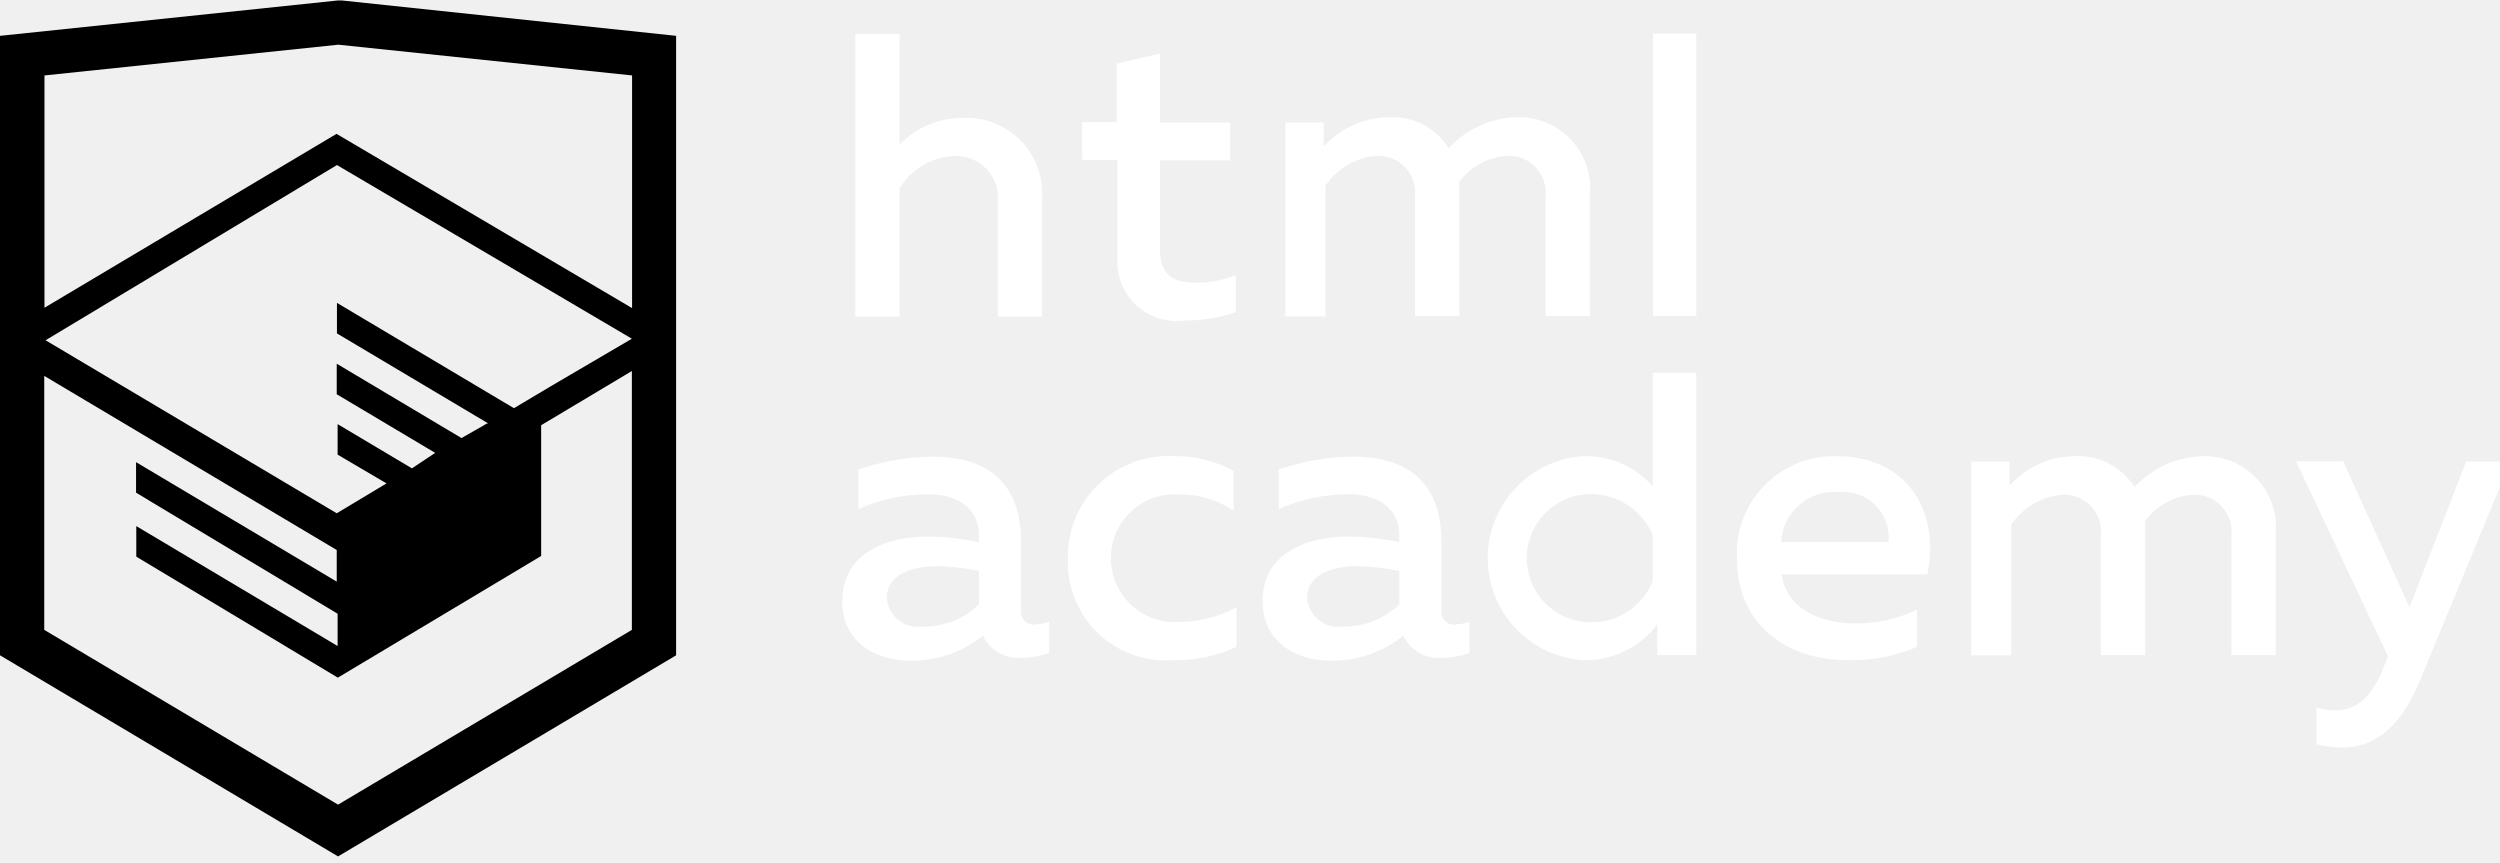
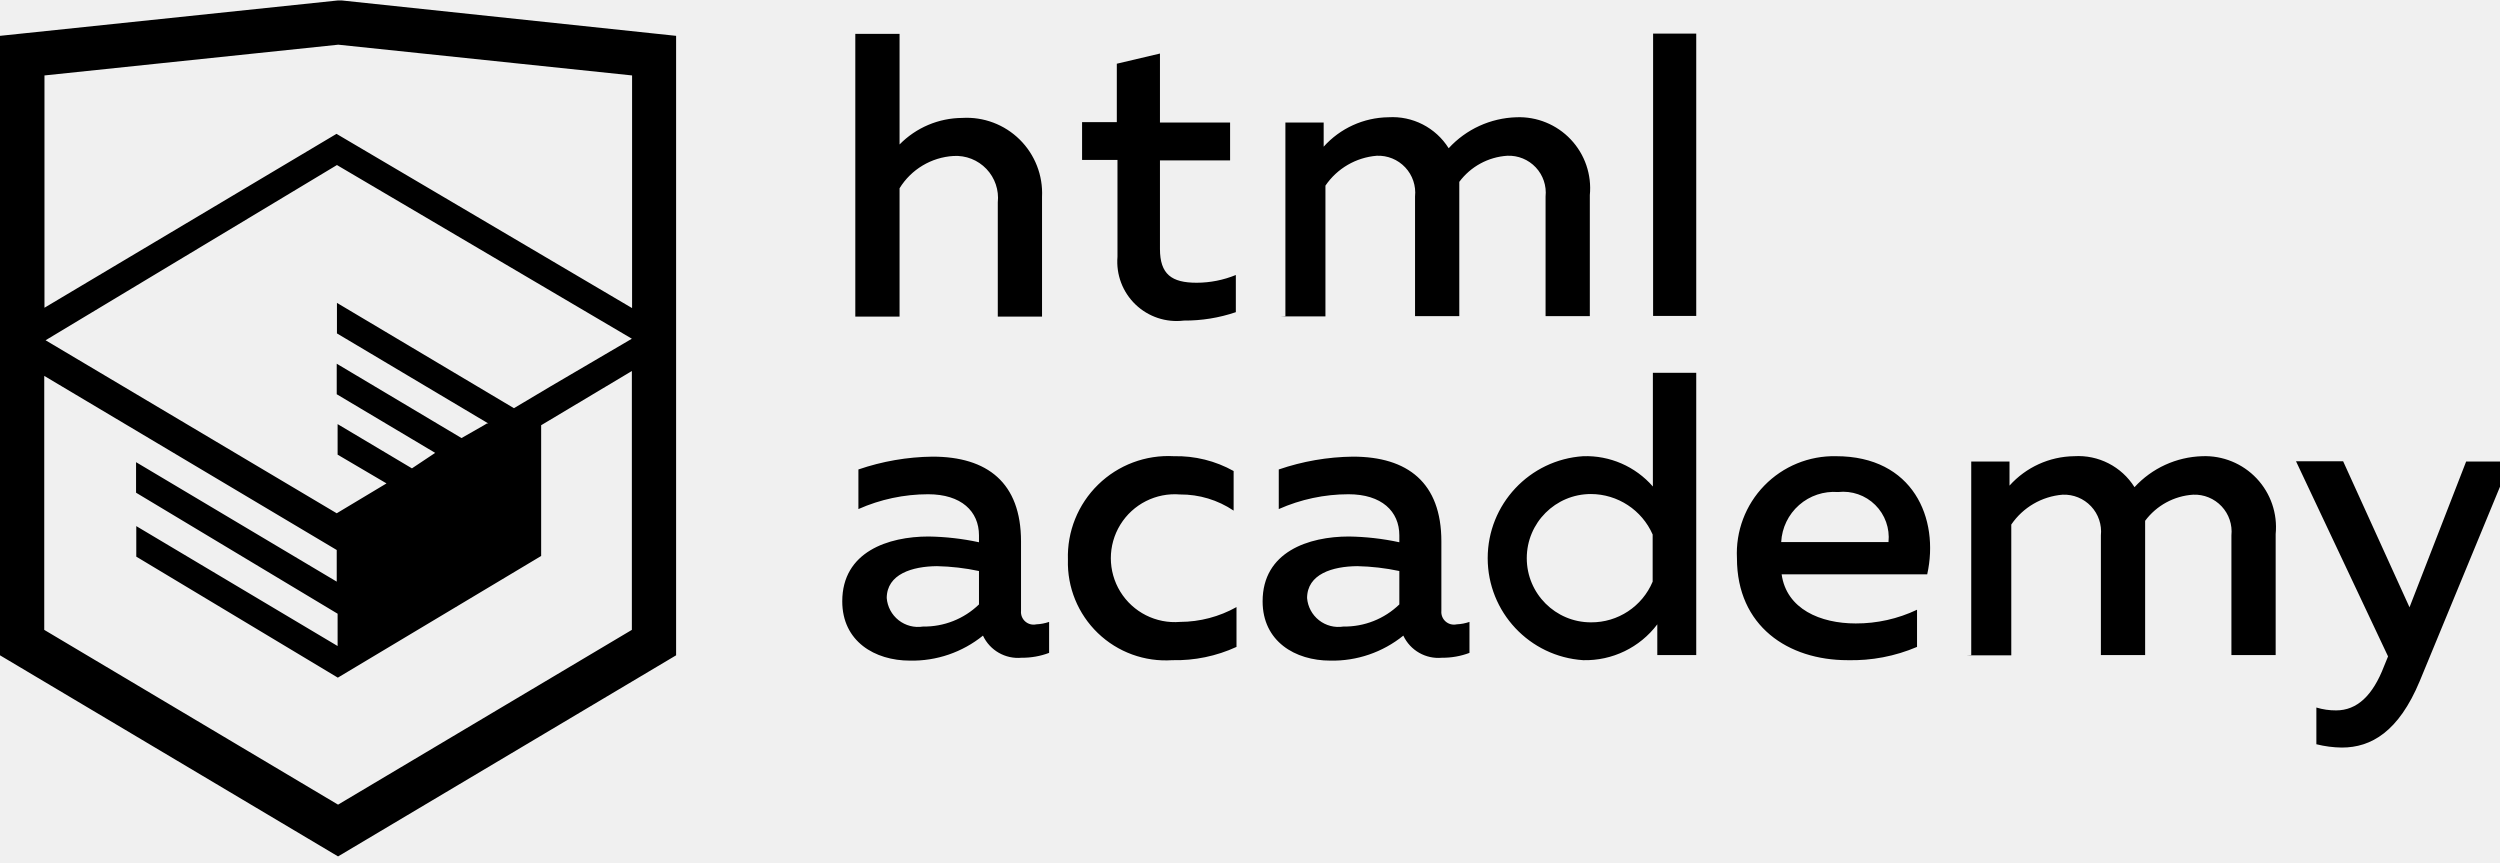
- <svg xmlns="http://www.w3.org/2000/svg" id="Layer_1" data-name="Layer 1" viewBox="0 0 113 39">
-   <path d="M401.93,351.51a2.07,2.07,0,0,0,.58-0.11v1.4a3.41,3.41,0,0,1-1.24.22,1.75,1.75,0,0,1-1.75-1,5.08,5.08,0,0,1-3.3,1.13c-1.59,0-3.06-.87-3.06-2.68,0-2.24,2.08-2.93,3.9-2.93a11.63,11.63,0,0,1,2.28.26v-0.31c0-1.09-.8-1.86-2.3-1.86a7.79,7.79,0,0,0-3.15.67v-1.79a10.72,10.72,0,0,1,3.35-.58c2.48,0,4,1.18,4,3.83v3.14A0.57,0.57,0,0,0,401.93,351.51Zm-6.76-1.19a1.42,1.42,0,0,0,1.64,1.29,3.56,3.56,0,0,0,2.53-1V349.1a10.21,10.21,0,0,0-1.9-.22C396.34,348.89,395.17,349.23,395.17,350.33Z" transform="translate(-355.09 -323.29)" fill="#fff" />
-   <path d="M408.15,343.91a5.29,5.29,0,0,1,2.7.67v1.79a4.28,4.28,0,0,0-2.42-.73,2.89,2.89,0,1,0,0,5.76,5.26,5.26,0,0,0,2.55-.67v1.8a6.58,6.58,0,0,1-2.9.6,4.42,4.42,0,0,1-4.72-4.54A4.54,4.54,0,0,1,408.15,343.91Z" transform="translate(-355.09 -323.29)" fill="#fff" />
-   <path d="M420.93,351.51a2.07,2.07,0,0,0,.58-0.11v1.4a3.41,3.41,0,0,1-1.24.22,1.75,1.75,0,0,1-1.75-1,5.08,5.08,0,0,1-3.3,1.13c-1.59,0-3.06-.87-3.06-2.68,0-2.24,2.08-2.93,3.9-2.93a11.63,11.63,0,0,1,2.28.26v-0.31c0-1.09-.8-1.86-2.3-1.86a7.79,7.79,0,0,0-3.15.67v-1.79a10.72,10.72,0,0,1,3.35-.58c2.48,0,4,1.18,4,3.83v3.14A0.57,0.57,0,0,0,420.93,351.51Zm-6.76-1.19a1.42,1.42,0,0,0,1.64,1.29,3.56,3.56,0,0,0,2.53-1V349.1a10.21,10.21,0,0,0-1.9-.22C415.33,348.89,414.17,349.23,414.17,350.33Z" transform="translate(-355.09 -323.29)" fill="#fff" />
-   <path d="M431.76,340.14V352.9H430v-1.39a4.07,4.07,0,0,1-3.35,1.62,4.62,4.62,0,0,1,0-9.22,4,4,0,0,1,3.15,1.37v-5.14h2ZM427,345.62a2.9,2.9,0,0,0,0,5.8,3,3,0,0,0,2.79-1.84v-2.13A3.06,3.06,0,0,0,427,345.62Z" transform="translate(-355.09 -323.29)" fill="#fff" />
-   <path d="M438.08,343.91c3.48,0,4.68,2.81,4.12,5.34h-6.58c0.22,1.57,1.75,2.22,3.35,2.22a6.41,6.41,0,0,0,2.77-.62v1.68a7.5,7.5,0,0,1-3.14.6c-2.68,0-5-1.53-5-4.61A4.39,4.39,0,0,1,438.08,343.91Zm0.09,1.62a2.39,2.39,0,0,0-2.57,2.26h4.85A2.06,2.06,0,0,0,438.17,345.53Z" transform="translate(-355.09 -323.29)" fill="#fff" />
-   <path d="M444.19,352.9v-8.75h1.73v1.09a4,4,0,0,1,2.92-1.33,3,3,0,0,1,2.73,1.4,4.33,4.33,0,0,1,3.06-1.4,3.21,3.21,0,0,1,3.32,3.52v5.47h-2v-5.41a1.67,1.67,0,0,0-1.73-1.84,2.94,2.94,0,0,0-2.17,1.18c0,0.2,0,.4,0,0.6v5.47h-2v-5.41a1.67,1.67,0,0,0-1.73-1.84,3.11,3.11,0,0,0-2.32,1.35v5.91h-2Z" transform="translate(-355.09 -323.29)" fill="#fff" />
-   <path d="M466.56,344.15h2l-4.1,9.93c-0.95,2.28-2.19,3-3.52,3a5,5,0,0,1-1.15-.15v-1.66a3,3,0,0,0,.89.13c0.95,0,1.66-.67,2.17-2l0.18-.44-4.16-8.82H461l3,6.6Z" transform="translate(-355.09 -323.29)" fill="#fff" />
-   <path d="M395.75,324.82v5a4,4,0,0,1,2.83-1.2,3.41,3.41,0,0,1,3.61,3.57v5.41h-2v-5.16a1.9,1.9,0,0,0-2-2.1,3.08,3.08,0,0,0-2.44,1.46v5.8h-2V324.82h2Z" transform="translate(-355.09 -323.29)" fill="#fff" />
-   <path d="M407.52,325.71v3.12h3.17v1.71h-3.17v4c0,1.15.53,1.53,1.66,1.53a4.71,4.71,0,0,0,1.77-.35v1.68a7.14,7.14,0,0,1-2.35.38,2.68,2.68,0,0,1-3-2.88v-4.38H404v-1.71h1.57v-2.64Z" transform="translate(-355.09 -323.29)" fill="#fff" />
-   <path d="M413.19,337.58v-8.75h1.73v1.09a4,4,0,0,1,2.92-1.33,3,3,0,0,1,2.73,1.4,4.33,4.33,0,0,1,3.06-1.4,3.21,3.21,0,0,1,3.32,3.52v5.47h-2v-5.41a1.67,1.67,0,0,0-1.73-1.84,2.94,2.94,0,0,0-2.17,1.18c0,0.2,0,.4,0,0.6v5.47h-2v-5.41a1.67,1.67,0,0,0-1.73-1.84,3.11,3.11,0,0,0-2.32,1.35v5.91h-2Z" transform="translate(-355.09 -323.29)" fill="#fff" />
-   <rect x="74.72" y="1.52" width="1.95" height="12.76" fill="#fff" />
-   <path d="M370.53,323.31l-0.16,0-15.28,1.6v28L370.37,362l15.28-9.09v-28Zm13.12,28.45-13.28,7.9-13.28-7.9V340.28l13.22,7.87,0,1.43-9.07-5.4v1.38l9.11,5.47,0,1.46-9.1-5.42v1.38l9.11,5.47h0l9.19-5.5v-1.39h0v-4.52l4.1-2.45v11.67Zm0-13.16L380,340.74h0l-1.68,1-8-4.76v1.38l6.84,4.07-0.06,0-0.15.09-1,.57-5.64-3.36v1.38l4.45,2.65-1.05.7,0,0-3.36-2v1.38l2.21,1.3-2.25,1.35-13.16-7.82,13.17-7.92h0Zm0-1.39-13.35-7.87h0l-13.2,7.86v-10.5l13.28-1.39,13.28,1.39v10.51Z" transform="translate(-355.09 -323.29)" fill="#000" />
+ <svg xmlns="http://www.w3.org/2000/svg" data-name="Layer 1" viewBox="0 0 113 39">
+   <path d="M46.84 28.22a2.07 2.07 0 0 0 .58-.11v1.4a3.41 3.41 0 0 1-1.24.22 1.75 1.75 0 0 1-1.75-1 5.08 5.08 0 0 1-3.3 1.13c-1.59 0-3.06-.87-3.06-2.68 0-2.24 2.08-2.93 3.9-2.93a11.63 11.63 0 0 1 2.28.26v-.31c0-1.09-.8-1.86-2.3-1.86a7.79 7.79 0 0 0-3.15.67v-1.79a10.72 10.72 0 0 1 3.35-.58c2.48 0 4 1.18 4 3.83v3.14a.57.57 0 0 0 .69.61zm-6.76-1.19a1.42 1.42 0 0 0 1.64 1.29 3.56 3.56 0 0 0 2.53-1v-1.51a10.21 10.21 0 0 0-1.9-.22c-1.1.01-2.27.35-2.27 1.45zM53.06 20.62a5.29 5.29 0 0 1 2.7.67v1.79a4.28 4.28 0 0 0-2.42-.73 2.89 2.89 0 1 0 0 5.76 5.26 5.26 0 0 0 2.55-.67v1.8a6.58 6.58 0 0 1-2.9.6 4.42 4.42 0 0 1-4.72-4.54 4.54 4.54 0 0 1 4.79-4.68zM65.84 28.22a2.07 2.07 0 0 0 .58-.11v1.4a3.41 3.41 0 0 1-1.24.22 1.75 1.75 0 0 1-1.75-1 5.08 5.08 0 0 1-3.3 1.13c-1.59 0-3.06-.87-3.06-2.68 0-2.24 2.08-2.93 3.9-2.93a11.63 11.63 0 0 1 2.28.26v-.31c0-1.09-.8-1.86-2.3-1.86a7.79 7.79 0 0 0-3.15.67v-1.79a10.72 10.72 0 0 1 3.35-.58c2.48 0 4 1.18 4 3.83v3.14a.57.57 0 0 0 .69.61zm-6.76-1.19a1.42 1.42 0 0 0 1.64 1.29 3.56 3.56 0 0 0 2.53-1v-1.51a10.21 10.21 0 0 0-1.9-.22c-1.11.01-2.27.35-2.27 1.45zM76.67 16.85v12.76h-1.76v-1.39a4.07 4.07 0 0 1-3.35 1.62 4.62 4.62 0 0 1 0-9.22 4 4 0 0 1 3.15 1.37v-5.14h2zm-4.76 5.48a2.9 2.9 0 0 0 0 5.8 3 3 0 0 0 2.79-1.84v-2.13a3.06 3.06 0 0 0-2.79-1.83zM82.99 20.62c3.48 0 4.68 2.81 4.12 5.34h-6.58c.22 1.57 1.75 2.22 3.35 2.22a6.41 6.41 0 0 0 2.77-.62v1.68a7.5 7.5 0 0 1-3.14.6c-2.68 0-5-1.53-5-4.61a4.39 4.39 0 0 1 4.48-4.61zm.09 1.62a2.39 2.39 0 0 0-2.57 2.26h4.85a2.06 2.06 0 0 0-2.28-2.26zM89.1 29.61v-8.75h1.73v1.09a4 4 0 0 1 2.92-1.33 3 3 0 0 1 2.73 1.4 4.33 4.33 0 0 1 3.06-1.4 3.21 3.21 0 0 1 3.32 3.52v5.47h-2V24.2a1.67 1.67 0 0 0-1.73-1.84 2.94 2.94 0 0 0-2.17 1.18V29.61h-2V24.2a1.67 1.67 0 0 0-1.73-1.84 3.11 3.11 0 0 0-2.32 1.35v5.91h-2zM111.47 20.86h2l-4.1 9.93c-.95 2.28-2.19 3-3.52 3a5 5 0 0 1-1.15-.15v-1.66a3 3 0 0 0 .89.13c.95 0 1.66-.67 2.17-2l.18-.44-4.16-8.82h2.13l3 6.6zM40.66 1.53v5a4 4 0 0 1 2.83-1.2A3.41 3.41 0 0 1 47.1 8.9v5.41h-2V9.15a1.9 1.9 0 0 0-2-2.1 3.08 3.08 0 0 0-2.44 1.46v5.8h-2V1.53h2zM52.43 2.42v3.12h3.17v1.71h-3.17v4c0 1.15.53 1.53 1.66 1.53a4.71 4.71 0 0 0 1.77-.35v1.68a7.14 7.14 0 0 1-2.35.38 2.68 2.68 0 0 1-3-2.88V7.23h-1.6V5.52h1.57V2.88zM58.1 14.29V5.54h1.73v1.09a4 4 0 0 1 2.92-1.33 3 3 0 0 1 2.73 1.4 4.33 4.33 0 0 1 3.06-1.4 3.21 3.21 0 0 1 3.32 3.52v5.47h-2V8.88a1.67 1.67 0 0 0-1.73-1.84 2.94 2.94 0 0 0-2.17 1.18V14.29h-2V8.88a1.67 1.67 0 0 0-1.73-1.84 3.11 3.11 0 0 0-2.32 1.35v5.91h-2zM74.72 1.52h1.95v12.76h-1.95zM15.44.02h-.16L0 1.62v28l15.28 9.09 15.28-9.09v-28zm13.12 28.45l-13.28 7.9L2 28.47V16.99l13.22 7.87v1.43l-9.07-5.4v1.38l9.11 5.47v1.46l-9.1-5.42v1.38l9.11 5.47 9.19-5.5V19.22l4.1-2.45v11.67zm0-13.16l-3.65 2.14-1.68 1-8-4.76v1.38l6.84 4.07h-.06l-.15.09-1 .57-5.64-3.36v1.38l4.45 2.65-1.05.7-3.36-2v1.38l2.21 1.3-2.25 1.35-13.16-7.82 13.17-7.92zm0-1.39L15.21 6.05l-13.2 7.86V3.41l13.28-1.39 13.28 1.39v10.51z" />
</svg>
